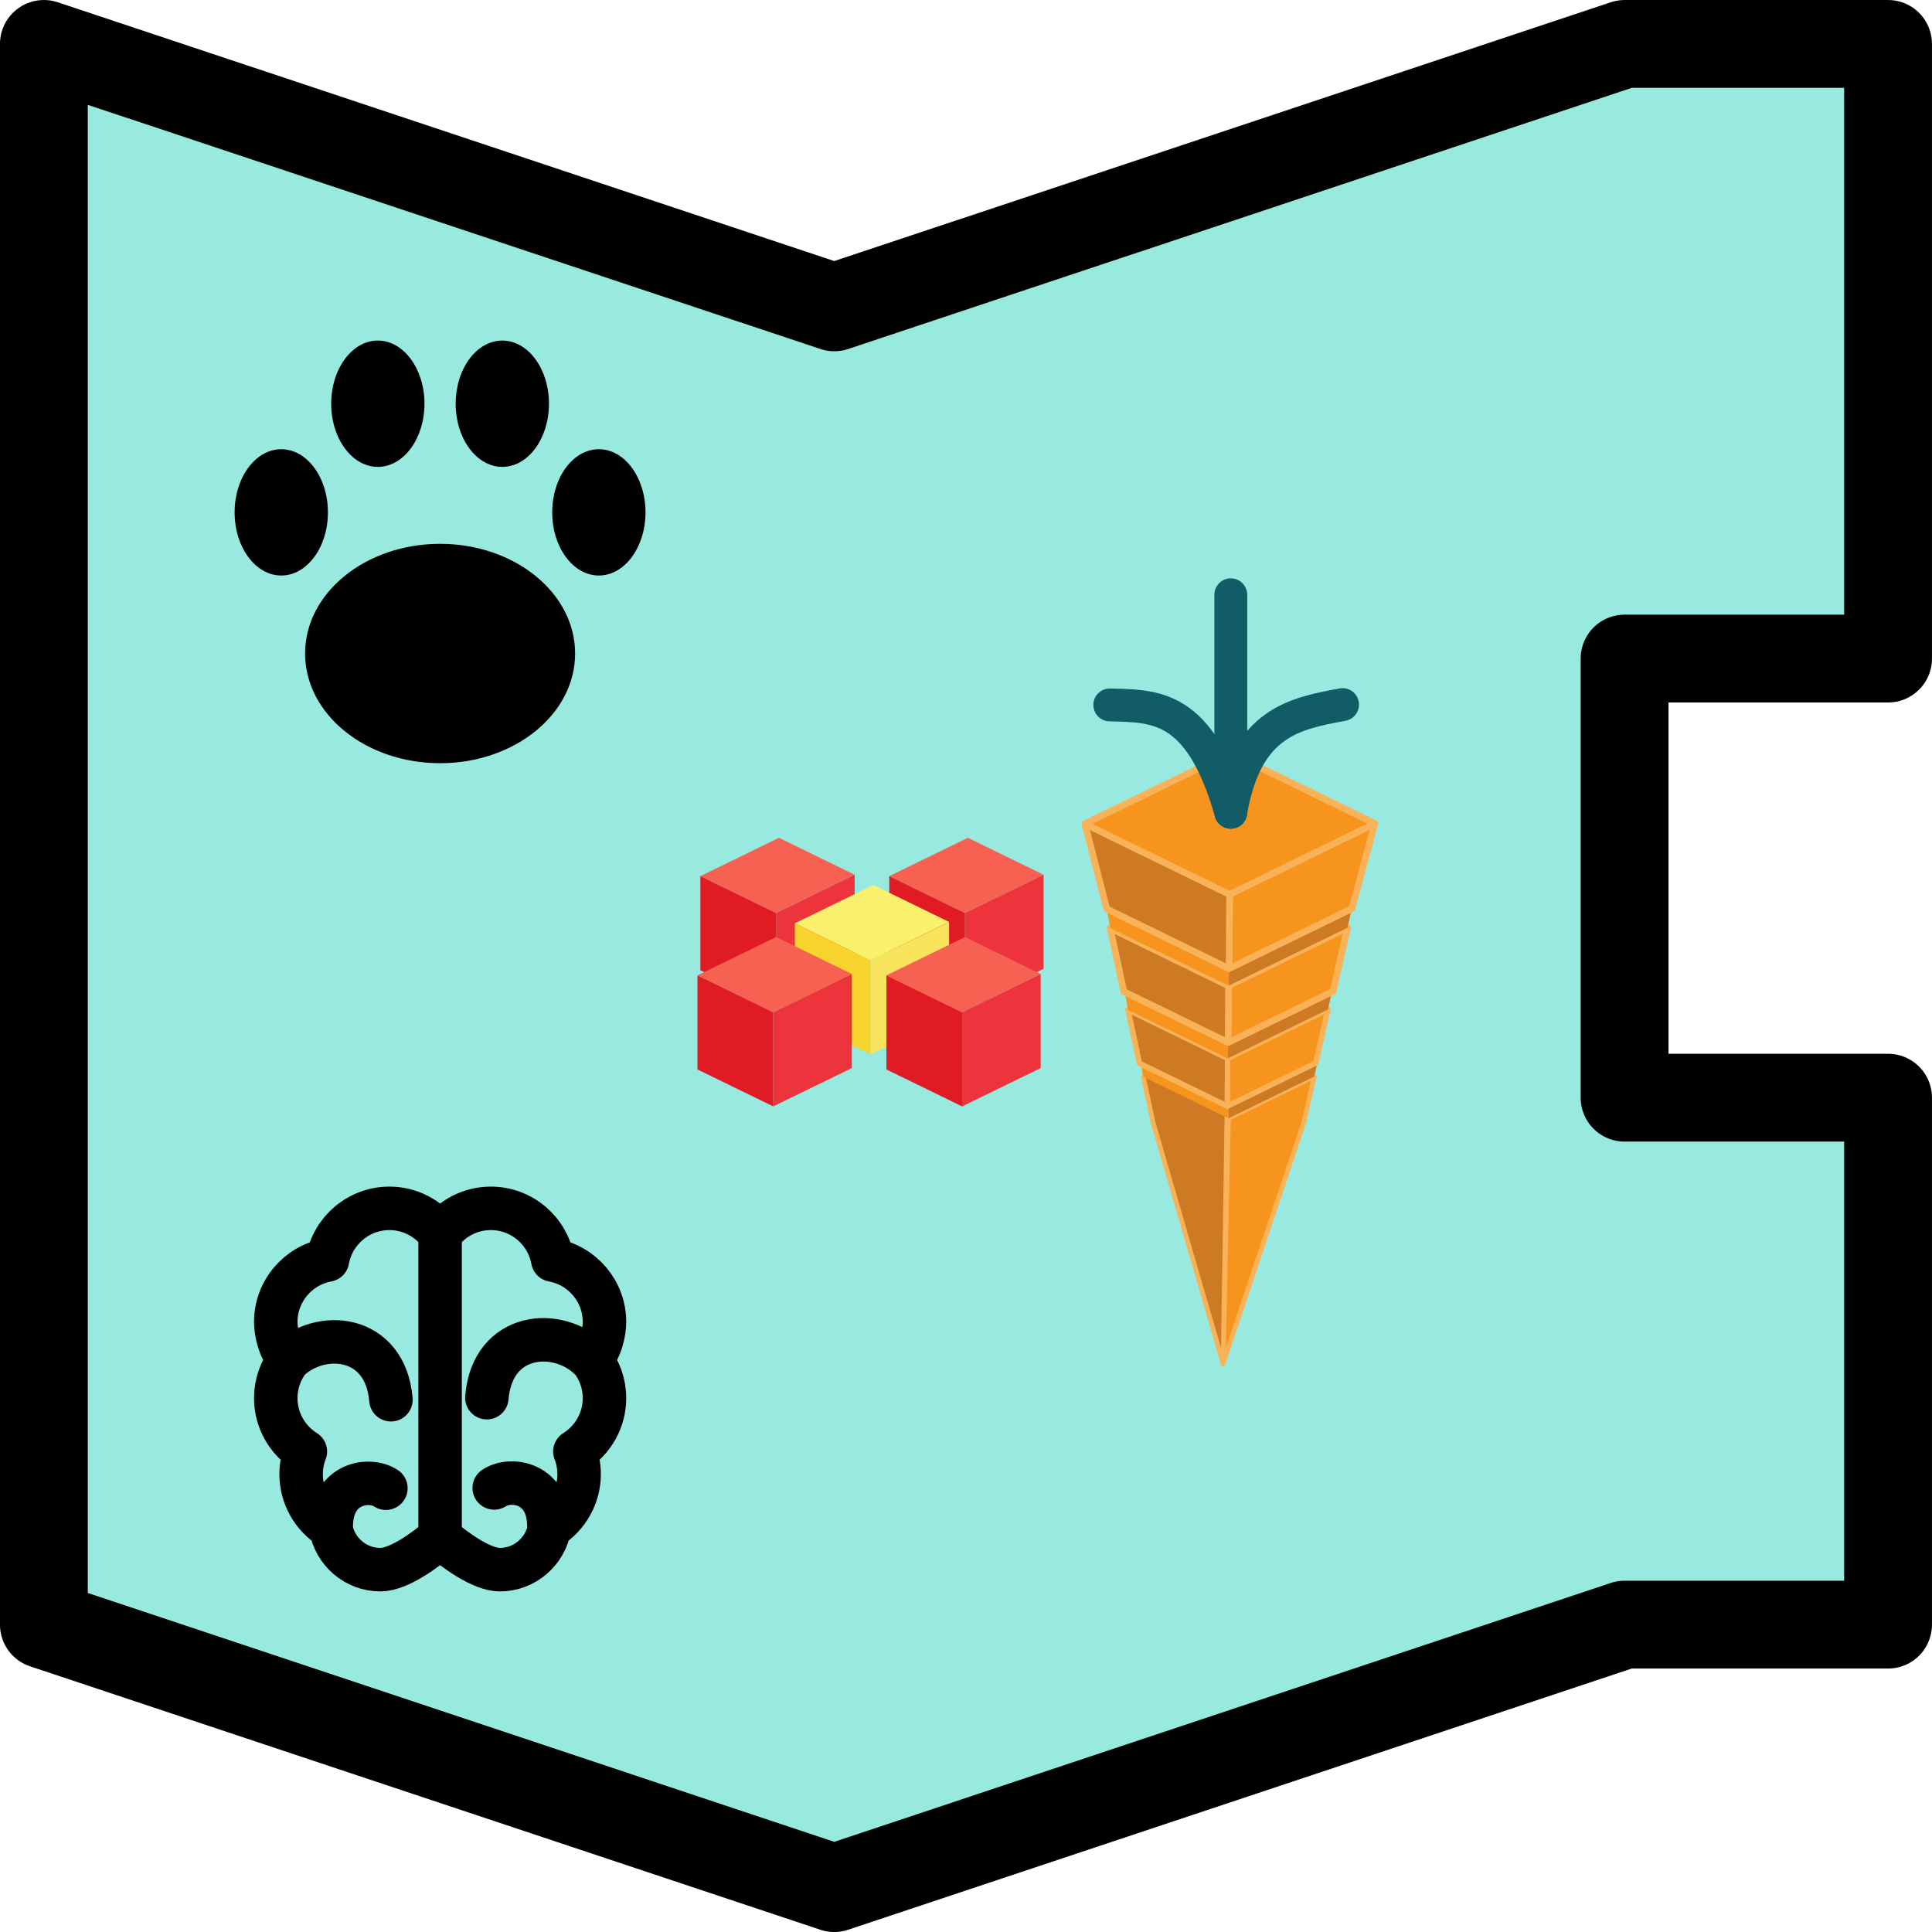
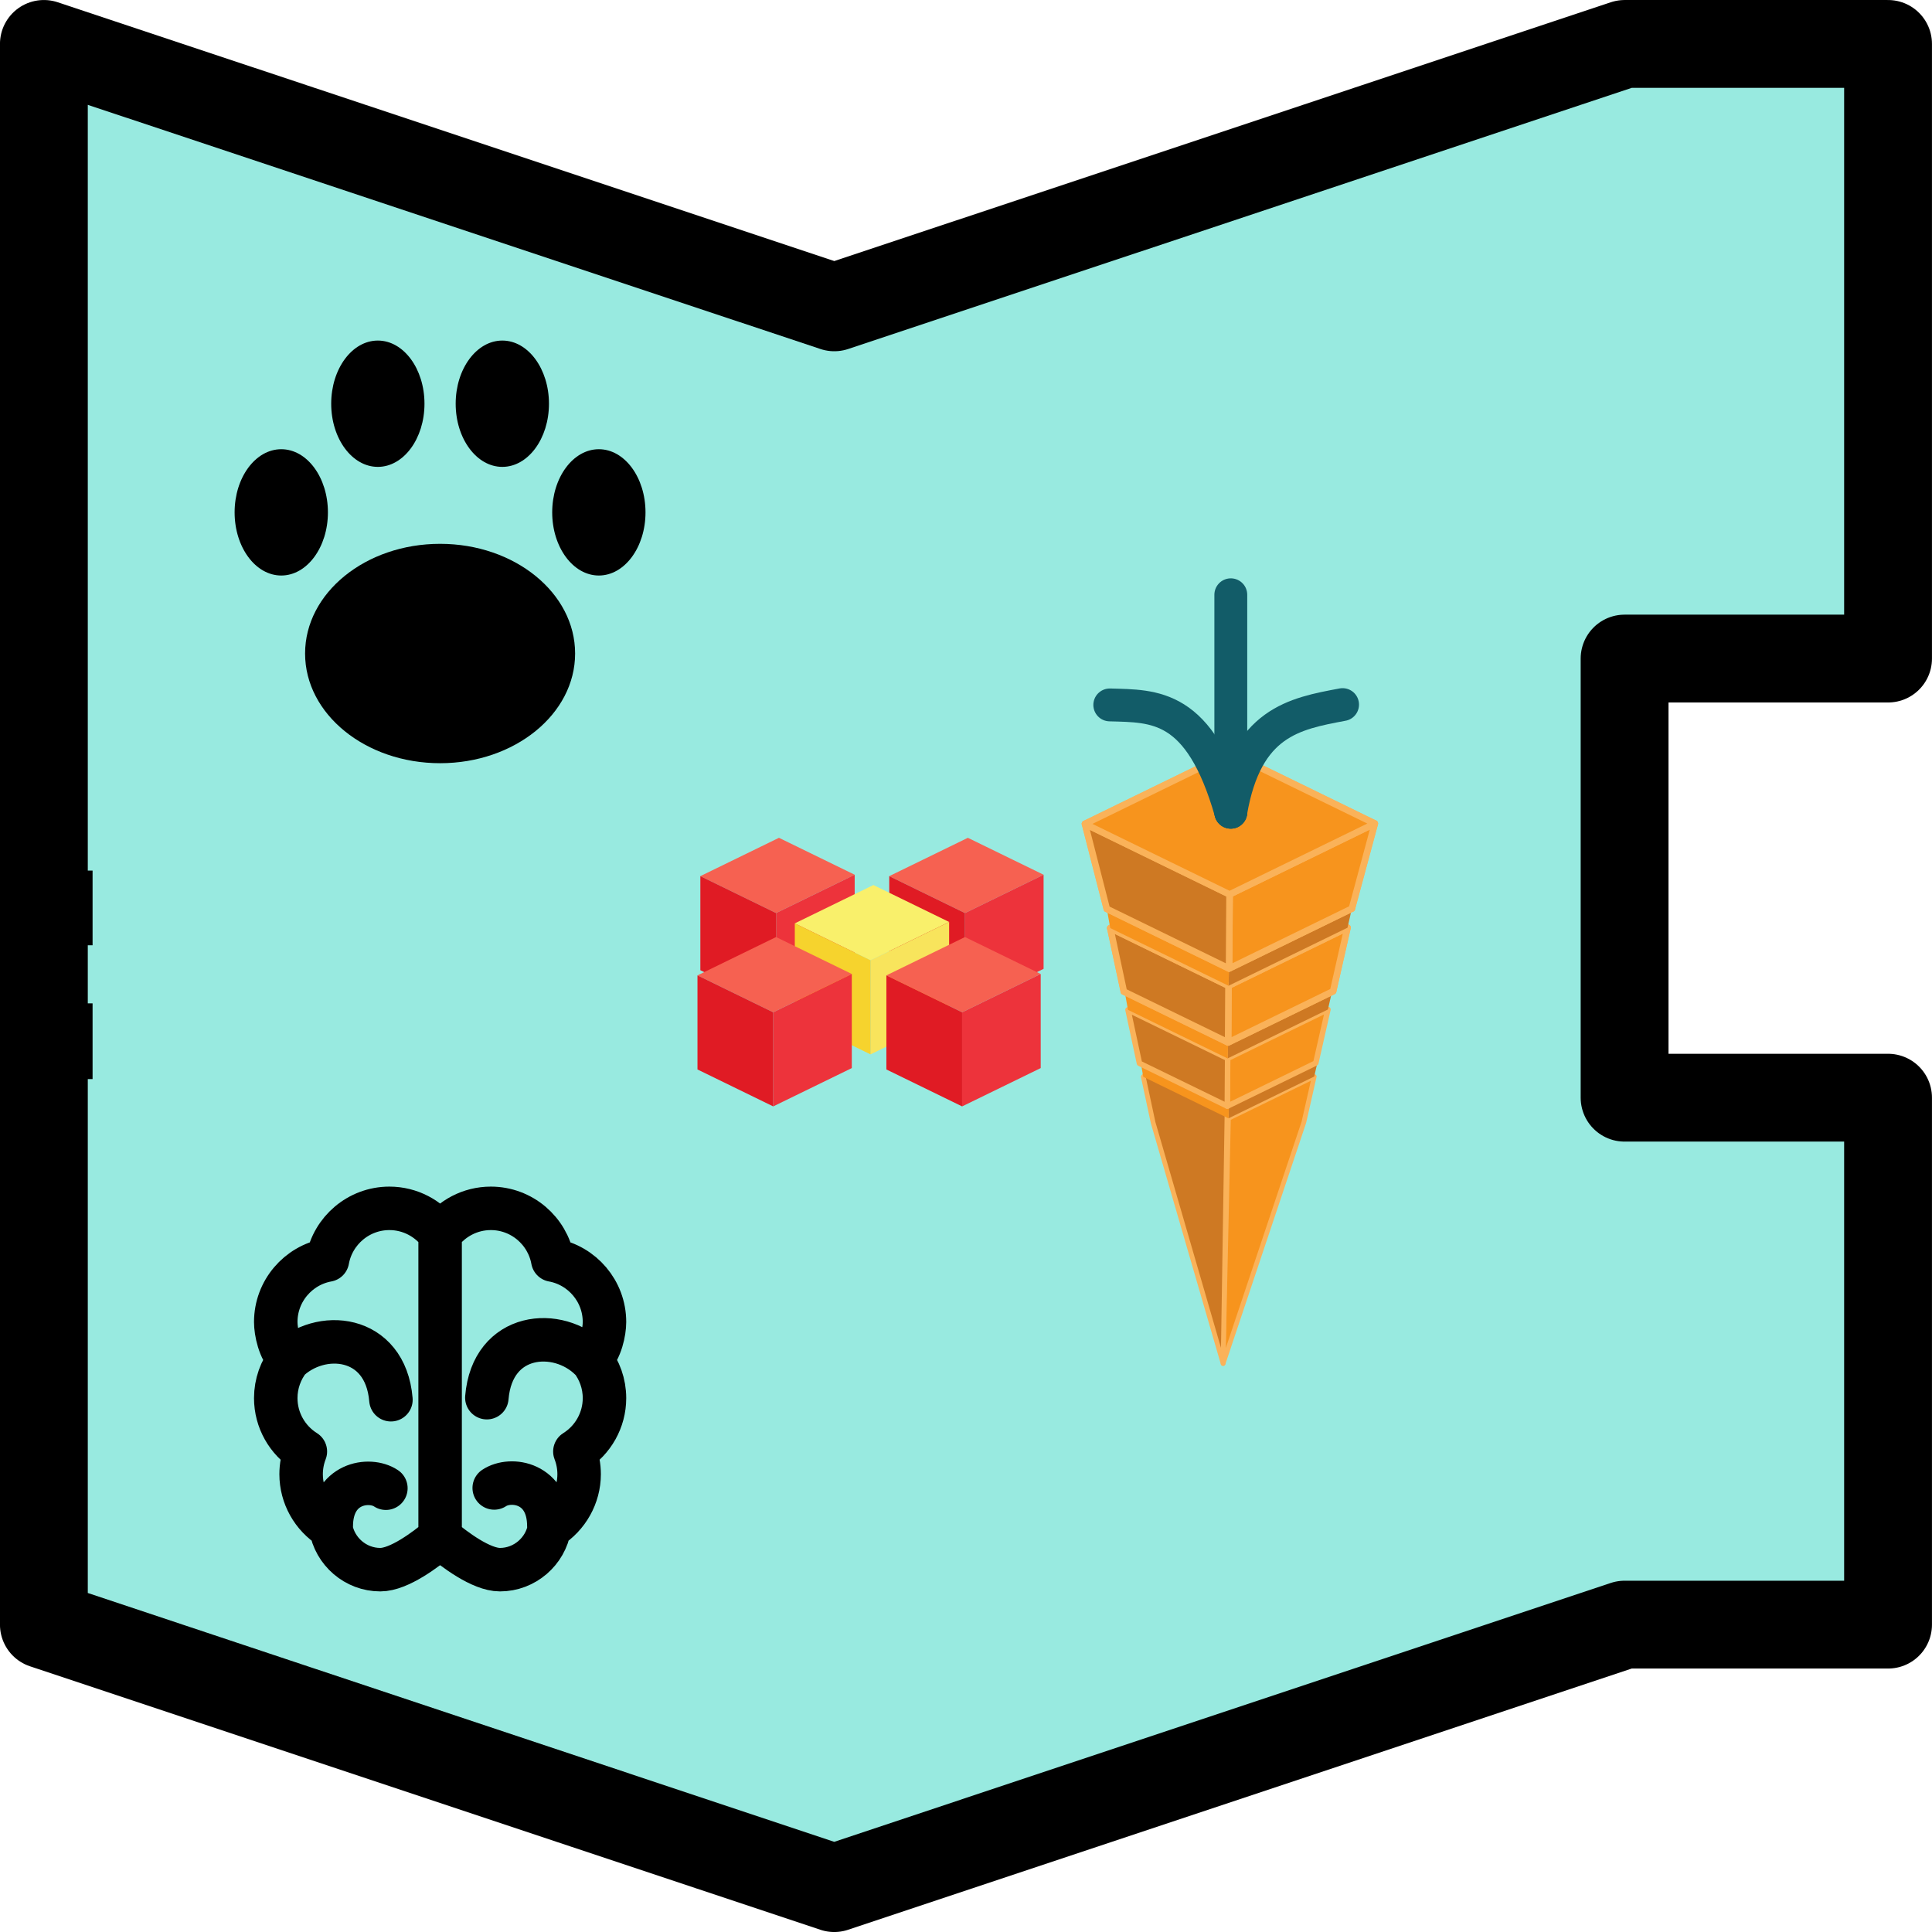
<svg xmlns="http://www.w3.org/2000/svg" width="64px" height="64px" viewBox="0 0 29.104 29.104" version="1.1" id="svg8">
  <defs id="defs2">
    </defs>
  <g id="layer1" transform="translate(3.9977112e-5,-0.2562267)">
    <path id="rect833" style="fill:#98eae0;fill-opacity:1;stroke:#000000;stroke-width:1.323;stroke-linecap:round;stroke-linejoin:round;stroke-miterlimit:4;stroke-dasharray:none;stop-color:#000000" d="M 0.661,0.918 V 24.73 l 11.906,3.969 11.906,-3.969 h 3.969 v -7.938 h -3.969 v -6.615 h 3.969 V 0.918 H 24.474 L 12.568,4.886 Z" />
-     <text xml:space="preserve" style="font-size:10.583px;line-height:1.25;font-family:sans-serif;text-align:center;word-spacing:0px;text-anchor:middle;fill:#000000;stroke-width:0.265" x="4.816" y="18.668" id="text839">
-       <tspan id="tspan837" x="4.816" y="18.668" style="font-style:normal;font-variant:normal;font-weight:bold;font-stretch:normal;font-family:sans-serif;-inkscape-font-specification:'sans-serif Bold';text-align:center;text-anchor:middle;fill:#000000;stroke-width:0.265">=</tspan>
+     <text xml:space="preserve" style="font-size:10.583px;line-height:1.25;font-family:sans-serif;text-align:center;word-spacing:0px;text-anchor:middle;fill:#000000;stroke-width:0.265" x="5.725" y="18.668" id="text839">
+       <tspan id="tspan837" x="5.725" y="18.668" style="font-style:normal;font-variant:normal;font-weight:bold;font-stretch:normal;font-family:sans-serif;-inkscape-font-specification:'sans-serif Bold';text-align:center;text-anchor:middle;fill:#000000;stroke-width:0.265">=</tspan>
    </text>
    <g id="g1238" transform="matrix(0.5960862,0,0,0.5960862,-144.8364,-137.1622)">
      <ellipse style="font-variation-settings:normal;vector-effect:none;fill:#000000;fill-opacity:1;stroke:none;stroke-width:0.227;stroke-linecap:round;stroke-linejoin:round;stroke-miterlimit:4;stroke-dasharray:none;stroke-dashoffset:0;stroke-opacity:1;stop-color:#000000" id="path1148" cx="254.101" cy="247.05" rx="3.412" ry="2.772" />
      <ellipse style="font-variation-settings:normal;vector-effect:none;fill:#000000;fill-opacity:1;stroke:none;stroke-width:0.196;stroke-linecap:round;stroke-linejoin:round;stroke-miterlimit:4;stroke-dasharray:none;stroke-dashoffset:0;stroke-opacity:1;stop-color:#000000" id="path1152-9" cx="258.113" cy="243.483" rx="1.179" ry="1.596" />
      <g id="g1216" style="fill:#000000;stroke:none;stroke-opacity:1" transform="matrix(0.2426436,0,0,0.2426436,192.4444,184.9726)">
        <ellipse style="font-variation-settings:normal;opacity:1;vector-effect:none;fill:#000000;fill-opacity:1;stroke:none;stroke-width:0.806;stroke-linecap:round;stroke-linejoin:round;stroke-miterlimit:4;stroke-dasharray:none;stroke-dashoffset:0;stroke-opacity:1;stop-color:#000000;stop-opacity:1" id="path1152" cx="260.584" cy="229.821" rx="4.858" ry="6.578" />
        <ellipse style="font-variation-settings:normal;vector-effect:none;fill:#000000;fill-opacity:1;stroke:none;stroke-width:0.806;stroke-linecap:round;stroke-linejoin:round;stroke-miterlimit:4;stroke-dasharray:none;stroke-dashoffset:0;stroke-opacity:1;stop-color:#000000" id="path1152-9-1" cx="247.619" cy="229.821" rx="4.858" ry="6.578" />
      </g>
      <ellipse style="font-variation-settings:normal;vector-effect:none;fill:#000000;fill-opacity:1;stroke:none;stroke-width:0.196;stroke-linecap:round;stroke-linejoin:round;stroke-miterlimit:4;stroke-dasharray:none;stroke-dashoffset:0;stroke-opacity:1;stop-color:#000000" id="path1152-9-1-2" cx="250.087" cy="243.483" rx="1.179" ry="1.596" />
    </g>
    <path id="path904-7" style="font-variation-settings:normal;fill:none;fill-opacity:1;stroke:#000000;stroke-width:0.655;stroke-linecap:round;stroke-linejoin:round;stroke-miterlimit:4;stroke-dasharray:none;stroke-dashoffset:0;stroke-opacity:1;stop-color:#000000" d="M 8.899,20.735 C 8.405,20.241 7.416,20.323 7.334,21.311 m 0.934,1.936 c 0,-0.659 -0.576,-0.741 -0.823,-0.576 m -2.455,0.58 c 0,-0.659 0.576,-0.741 0.823,-0.576 M 4.324,20.766 c 0.494,-0.494 1.482,-0.412 1.565,0.576 m 0.741,-2.47 v 4.529 m 2.476,-3.23 c 0,-0.465 -0.337,-0.853 -0.779,-0.933 -0.08,-0.442 -0.468,-0.779 -0.933,-0.779 -0.313,0 -0.592,0.153 -0.764,0.388 -0.173,-0.235 -0.451,-0.388 -0.764,-0.388 -0.465,0 -0.853,0.337 -0.933,0.779 -0.442,0.08 -0.779,0.468 -0.779,0.933 0,0.149 0.054,0.412 0.2,0.565 -0.125,0.161 -0.2,0.363 -0.2,0.582 0,0.331 0.173,0.633 0.446,0.804 -0.042,0.108 -0.064,0.224 -0.064,0.342 0,0.328 0.172,0.633 0.447,0.804 0.059,0.359 0.373,0.634 0.746,0.634 0.284,0 0.688,-0.306 0.901,-0.485 0.212,0.179 0.617,0.485 0.901,0.485 0.373,0 0.687,-0.276 0.746,-0.634 0.274,-0.172 0.447,-0.477 0.447,-0.804 0,-0.118 -0.022,-0.234 -0.064,-0.342 0.273,-0.171 0.446,-0.473 0.446,-0.804 0,-0.219 -0.075,-0.421 -0.2,-0.582 0.146,-0.153 0.2,-0.416 0.2,-0.565 z" />
    <g id="g522" transform="translate(-6.8e-6,0.1058332)">
      <g id="g3137" transform="translate(0.0023661)">
        <g id="g1588-36" transform="matrix(0.1344413,0,0,0.1344413,-5.029758,-1.034717)" style="stroke-width:1.518">
          <path id="path1176-5-0-7-3-9-68-5-7" style="font-variation-settings:normal;fill:#f66151;fill-opacity:1;fill-rule:evenodd;stroke:none;stroke-width:0.23;stroke-linecap:butt;stroke-linejoin:round;stroke-miterlimit:4;stroke-dasharray:none;stroke-dashoffset:0;stroke-opacity:1;stop-color:#000000" points="111.125,50.271 119.932,45.976 111.447,41.837 102.64,46.132 " transform="translate(13.22917,60.85417)" d="m 102.64,46.132 8.485,4.138 8.807,-4.295 -8.485,-4.138 z" />
          <path id="path1180-6-3-5-3-0-8-0-5" style="font-variation-settings:normal;fill:#ed333b;fill-opacity:1;fill-rule:evenodd;stroke:none;stroke-width:0.23;stroke-linecap:butt;stroke-linejoin:round;stroke-miterlimit:4;stroke-dasharray:none;stroke-dashoffset:0;stroke-opacity:1;stop-color:#000000" points="111.125,60.814 119.932,56.518 119.932,45.976 111.125,50.271 " transform="translate(13.22917,60.85417)" d="m 111.125,50.271 v 10.543 l 8.807,-4.295 v -10.543 z" />
          <path id="path1178-2-7-7-3-4-4-4-3" style="font-variation-settings:normal;fill:#e01b24;fill-opacity:1;fill-rule:evenodd;stroke:none;stroke-width:0.23;stroke-linecap:butt;stroke-linejoin:round;stroke-miterlimit:4;stroke-dasharray:none;stroke-dashoffset:0;stroke-opacity:1;stop-color:#000000" points="111.125,50.271 111.125,60.814 102.64,56.675 102.64,46.132 " transform="translate(13.22917,60.85417)" d="m 102.64,46.132 8.485,4.138 v 10.543 l -8.485,-4.138 z" />
          <path id="path1176-5-0-7-3-9-9-8-5" style="fill:#f66151;fill-opacity:1;fill-rule:evenodd;stroke:none;stroke-width:0.23;stroke-linecap:round;stroke-linejoin:round;stop-color:#000000" points="132.292,50.271 141.098,45.976 132.613,41.837 123.807,46.132 " transform="translate(13.22917,60.85417)" d="m 123.807,46.132 8.485,4.138 8.807,-4.295 -8.485,-4.138 z" />
          <path id="path1180-6-3-5-3-0-3-7-6" style="fill:#ed333b;fill-opacity:1;fill-rule:evenodd;stroke:none;stroke-width:0.23;stroke-linecap:round;stroke-linejoin:round;stop-color:#000000" points="132.292,60.814 141.098,56.518 141.098,45.976 132.292,50.271 " transform="translate(13.22917,60.85417)" d="m 132.292,50.271 v 10.543 l 8.807,-4.295 v -10.543 z" />
          <path id="path1178-2-7-7-3-4-6-1-2" style="fill:#e01b24;fill-opacity:1;fill-rule:evenodd;stroke:none;stroke-width:0.349;stroke-linecap:round;stroke-linejoin:round;stop-color:#000000" d="m 137.036,106.987 8.485,4.138 v 10.543 l -8.485,-4.138 z" />
          <path id="path1176-5-0-7-3-9-7-7-9" style="fill:#f9f06b;fill-opacity:1;fill-rule:evenodd;stroke:none;stroke-width:0.23;stroke-linecap:round;stroke-linejoin:round;stop-color:#000000" points="121.708,55.562 130.515,51.267 122.03,47.129 113.223,51.424 " transform="translate(13.22917,60.85417)" d="m 113.223,51.424 8.485,4.138 8.807,-4.295 -8.485,-4.138 z" />
          <path id="path1180-6-3-5-3-0-9-2-1" style="fill:#f8e45c;fill-opacity:1;fill-rule:evenodd;stroke:none;stroke-width:0.23;stroke-linecap:round;stroke-linejoin:round;stop-color:#000000" points="121.708,66.105 130.515,61.81 130.515,51.267 121.708,55.562 " transform="translate(13.22917,60.85417)" d="m 121.708,55.562 v 10.543 l 8.807,-4.295 v -10.543 z" />
          <path id="path1178-2-7-7-3-4-2-7-2" style="fill:#f6d32d;fill-opacity:1;fill-rule:evenodd;stroke:none;stroke-width:0.23;stroke-linecap:round;stroke-linejoin:round;stop-color:#000000" points="121.708,55.562 121.708,66.105 113.223,61.967 113.223,51.424 " transform="translate(13.22917,60.85417)" d="m 113.223,51.424 8.485,4.138 v 10.543 l -8.485,-4.138 z" />
          <path id="path1176-5-0-7-3-9-5-2-7" style="font-variation-settings:normal;fill:#f66151;fill-opacity:1;fill-rule:evenodd;stroke:none;stroke-width:0.23;stroke-linecap:butt;stroke-linejoin:round;stroke-miterlimit:4;stroke-dasharray:none;stroke-dashoffset:0;stroke-opacity:1;stop-color:#000000" points="131.97,61.391 140.777,57.095 132.292,52.957 123.485,57.252 " transform="translate(13.22917,60.85417)" d="m 123.485,57.252 8.485,4.138 8.807,-4.295 -8.485,-4.138 z" />
          <path id="path1180-6-3-5-3-0-0-2-0" style="font-variation-settings:normal;fill:#ed333b;fill-opacity:1;fill-rule:evenodd;stroke:none;stroke-width:0.23;stroke-linecap:butt;stroke-linejoin:round;stroke-miterlimit:4;stroke-dasharray:none;stroke-dashoffset:0;stroke-opacity:1;stop-color:#000000" points="131.97,71.934 140.777,67.638 140.777,57.095 131.97,61.391 " transform="translate(13.22917,60.85417)" d="m 131.97,61.391 v 10.543 l 8.807,-4.295 v -10.543 z" />
          <path id="path1178-2-7-7-3-4-3-6-9" style="font-variation-settings:normal;fill:#e01b24;fill-opacity:1;fill-rule:evenodd;stroke:none;stroke-width:0.23;stroke-linecap:butt;stroke-linejoin:round;stroke-miterlimit:4;stroke-dasharray:none;stroke-dashoffset:0;stroke-opacity:1;stop-color:#000000" points="131.97,61.391 131.97,71.934 123.485,67.795 123.485,57.252 " transform="translate(13.22917,60.85417)" d="m 123.485,57.252 8.485,4.138 v 10.543 l -8.485,-4.138 z" />
          <path id="path1176-5-0-7-3-9-6-1-3" style="font-variation-settings:normal;fill:#f66151;fill-opacity:1;fill-rule:evenodd;stroke:none;stroke-width:0.23;stroke-linecap:butt;stroke-linejoin:round;stroke-miterlimit:4;stroke-dasharray:none;stroke-dashoffset:0;stroke-opacity:1;stop-color:#000000" points="110.803,61.391 119.61,57.095 111.125,52.957 102.318,57.252 " transform="translate(13.22917,60.85417)" d="m 102.318,57.252 8.485,4.138 8.807,-4.295 -8.485,-4.138 z" />
          <path id="path1180-6-3-5-3-0-5-0-6" style="font-variation-settings:normal;fill:#ed333b;fill-opacity:1;fill-rule:evenodd;stroke:none;stroke-width:0.23;stroke-linecap:butt;stroke-linejoin:round;stroke-miterlimit:4;stroke-dasharray:none;stroke-dashoffset:0;stroke-opacity:1;stop-color:#000000" points="110.803,71.934 119.61,67.638 119.61,57.095 110.803,61.391 " transform="translate(13.22917,60.85417)" d="m 110.803,61.391 v 10.543 l 8.807,-4.295 v -10.543 z" />
          <path id="path1178-2-7-7-3-4-69-6-0" style="font-variation-settings:normal;fill:#e01b24;fill-opacity:1;fill-rule:evenodd;stroke:none;stroke-width:0.23;stroke-linecap:butt;stroke-linejoin:round;stroke-miterlimit:4;stroke-dasharray:none;stroke-dashoffset:0;stroke-opacity:1;stop-color:#000000" points="110.803,61.391 110.803,71.934 102.318,67.795 102.318,57.252 " transform="translate(13.22917,60.85417)" d="m 102.318,57.252 8.485,4.138 v 10.543 l -8.485,-4.138 z" />
        </g>
        <g id="g4386-7-7-1-6" transform="matrix(0.8153746,0,0,0.8153746,21.664,56.72311)" style="stroke-width:0.819">
          <g id="g4137-59-7-4-0-2" transform="matrix(0.7176876,0,0,0.7176876,-0.7342595,24.33837)" style="stroke-width:0.819">
            <path d="m -4.516,-95.487 2.079,-6.21 0.267,-1.178 -2.208,1.077 z" style="fill:#f7941d;fill-opacity:1;fill-rule:evenodd;stroke:#fab259;stroke-width:0.121;stroke-linecap:round;stroke-linejoin:round;stroke-miterlimit:4;stroke-dasharray:none;stroke-opacity:1" id="path3218-7-0-4-1-1-8-6" />
            <path d="m -6.318,-101.69 -0.252,-1.178 2.211,-2.687 -0.157,10.069 z" style="fill:#ce7923;fill-opacity:1;fill-rule:evenodd;stroke:#fab259;stroke-width:0.121;stroke-linecap:round;stroke-linejoin:round;stroke-miterlimit:4;stroke-dasharray:none;stroke-opacity:1" id="path3220-4-6-9-1-8-5-1" />
            <path style="fill:#ce7923;fill-opacity:1;stroke:none;stroke-width:0.006px;stroke-linecap:butt;stroke-linejoin:miter;stroke-opacity:1" d="m -4.367,-102.118 -0.011,0.32 2.208,-1.077 0.081,-0.354 z" id="path8199-2-3-8-0-5-5-0-8" />
            <path style="fill:#f7941d;fill-opacity:1;stroke:none;stroke-width:0.006px;stroke-linecap:butt;stroke-linejoin:miter;stroke-opacity:1" d="m -4.378,-101.798 0.011,-0.32 -2.268,-1.106 0.064,0.357 2.193,1.069" id="path8201-6-0-9-91-9-9-6-7" />
          </g>
          <g id="g4137-7-7-4-9" transform="matrix(0.8394369,0,0,0.8394369,-0.2170871,35.62498)" style="stroke-width:0.819">
            <path d="m -4.384,-100.747 1.947,-0.95 0.267,-1.178 -2.208,1.077 z" style="fill:#f7941d;fill-opacity:1;fill-rule:evenodd;stroke:#fab259;stroke-width:0.121;stroke-linecap:round;stroke-linejoin:round;stroke-miterlimit:4;stroke-dasharray:none;stroke-opacity:1" id="path3218-7-0-7-53-6-2" />
            <path d="m -6.318,-101.69 -0.252,-1.178 2.193,1.069 -0.007,1.051 z" style="fill:#ce7923;fill-opacity:1;fill-rule:evenodd;stroke:#fab259;stroke-width:0.121;stroke-linecap:round;stroke-linejoin:round;stroke-miterlimit:4;stroke-dasharray:none;stroke-opacity:1" id="path3220-4-6-6-8-2-0" />
            <path style="fill:#ce7923;fill-opacity:1;stroke:none;stroke-width:0.006px;stroke-linecap:butt;stroke-linejoin:miter;stroke-opacity:1" d="m -4.367,-102.118 -0.011,0.32 2.208,-1.077 0.081,-0.354 z" id="path8199-2-3-8-7-83-5-2" />
            <path style="fill:#f7941d;fill-opacity:1;stroke:none;stroke-width:0.006px;stroke-linecap:butt;stroke-linejoin:miter;stroke-opacity:1" d="m -4.378,-101.798 0.011,-0.32 -2.268,-1.106 0.064,0.357 2.193,1.069" id="path8201-6-0-9-3-1-8-3" />
          </g>
          <path d="m -5.809,-51.063 1.94,-0.946 0.008,-1.3 -2.199,1.073 z" style="fill:#3e9150;fill-opacity:1;fill-rule:evenodd;stroke:#fab259;stroke-width:0.121;stroke-linecap:round;stroke-linejoin:round;stroke-miterlimit:4;stroke-dasharray:none;stroke-opacity:1" id="path3212-2-6-89-6-7" />
          <path d="m -3.869,-52.009 0.008,-1.3 2.184,1.065 -0.266,1.174 z" style="fill:#b0dc66;fill-opacity:1;fill-rule:evenodd;stroke:#fab259;stroke-width:0.121;stroke-linecap:round;stroke-linejoin:round;stroke-miterlimit:4;stroke-dasharray:none;stroke-opacity:1" id="path3214-5-5-6-2-5" />
          <path d="m -5.809,-51.063 1.94,-0.946 1.926,0.94 -1.94,0.946 z" style="fill:#dadf55;fill-opacity:1;fill-rule:evenodd;stroke:#fab259;stroke-width:0.121;stroke-linecap:round;stroke-linejoin:round;stroke-miterlimit:4;stroke-dasharray:none;stroke-opacity:1" id="path3216-4-6-4-8-9" />
          <path d="m -3.883,-50.123 1.94,-0.946 0.266,-1.174 -2.199,1.073 z" style="fill:#f7941d;fill-opacity:1;fill-rule:evenodd;stroke:#fab259;stroke-width:0.121;stroke-linecap:round;stroke-linejoin:round;stroke-miterlimit:4;stroke-dasharray:none;stroke-opacity:1" id="path3218-7-3-33-4-2" />
          <path d="m -5.809,-51.063 -0.251,-1.173 2.184,1.065 -0.006,1.047 z" style="fill:#ce7923;fill-opacity:1;fill-rule:evenodd;stroke:#fab259;stroke-width:0.121;stroke-linecap:round;stroke-linejoin:round;stroke-miterlimit:4;stroke-dasharray:none;stroke-opacity:1" id="path3220-4-9-3-7-2" />
          <path d="m -6.06,-52.236 2.199,-1.073 2.184,1.065 -2.199,1.073 z" style="fill:#f7941d;fill-opacity:1;fill-rule:evenodd;stroke:#fab259;stroke-width:0.121;stroke-linecap:round;stroke-linejoin:round;stroke-miterlimit:4;stroke-dasharray:none;stroke-opacity:1" id="path3222-4-4-8-2-8" />
          <path style="fill:#ce7923;fill-opacity:1;stroke:none;stroke-width:0.006px;stroke-linecap:butt;stroke-linejoin:miter;stroke-opacity:1" d="m -3.865,-51.489 -0.011,0.319 2.199,-1.073 0.081,-0.353 z" id="path8199-2-3-81-6-4-9" />
          <path style="fill:#f7941d;fill-opacity:1;stroke:none;stroke-width:0.006px;stroke-linecap:butt;stroke-linejoin:miter;stroke-opacity:1" d="m -3.876,-51.17 0.011,-0.319 -2.259,-1.102 0.064,0.355 2.184,1.065" id="path8201-6-0-2-0-0-7" />
          <path d="m -6.124,-52.591 2.269,-1.107 0.011,-1.773 -2.683,1.309 z" style="fill:#3e9150;fill-opacity:1;fill-rule:evenodd;stroke:#fab259;stroke-width:0.121;stroke-linecap:round;stroke-linejoin:round;stroke-miterlimit:4;stroke-dasharray:none;stroke-opacity:1" id="path3232-7-9-48-6-3" />
          <path d="m -3.855,-53.698 0.011,-1.773 2.671,1.303 -0.424,1.572 z" style="fill:#b0dc66;fill-opacity:1;fill-rule:evenodd;stroke:#fab259;stroke-width:0.121;stroke-linecap:round;stroke-linejoin:round;stroke-miterlimit:4;stroke-dasharray:none;stroke-opacity:1" id="path3234-8-3-8-2-6" />
          <path d="m -6.124,-52.591 2.269,-1.107 2.259,1.102 -2.269,1.107 z" style="fill:#dadf55;fill-opacity:1;fill-rule:evenodd;stroke:#fab259;stroke-width:0.121;stroke-linecap:round;stroke-linejoin:round;stroke-miterlimit:4;stroke-dasharray:none;stroke-opacity:1" id="path3236-6-9-8-9-1" />
          <path d="m -3.865,-51.489 2.269,-1.107 0.424,-1.572 -2.683,1.309 z" style="fill:#f7941d;fill-opacity:1;fill-rule:evenodd;stroke:#fab259;stroke-width:0.121;stroke-linecap:round;stroke-linejoin:round;stroke-miterlimit:4;stroke-dasharray:none;stroke-opacity:1" id="path3238-8-0-9-9-2" />
          <path d="m -6.124,-52.591 -0.403,-1.571 2.671,1.303 -0.009,1.37 z" style="fill:#ce7923;fill-opacity:1;fill-rule:evenodd;stroke:#fab259;stroke-width:0.121;stroke-linecap:round;stroke-linejoin:round;stroke-miterlimit:4;stroke-dasharray:none;stroke-opacity:1" id="path3240-8-8-7-0-9" />
          <path d="m -6.527,-54.161 2.683,-1.309 2.671,1.303 -2.683,1.309 z" style="fill:#f7941d;fill-opacity:1;fill-rule:evenodd;stroke:#fab259;stroke-width:0.121;stroke-linecap:round;stroke-linejoin:round;stroke-miterlimit:4;stroke-dasharray:none;stroke-opacity:1" id="path3242-4-8-76-8-3" />
          <path style="fill:none;stroke:#125c68;stroke-width:0.607;stroke-linecap:round;stroke-linejoin:round;stroke-miterlimit:4;stroke-dasharray:none;stroke-opacity:1" d="m -3.833,-58.394 v 4.018" id="path8697-1-3-5-4-1-1" />
          <path style="fill:none;stroke:#125c68;stroke-width:0.607;stroke-linecap:round;stroke-linejoin:round;stroke-miterlimit:4;stroke-dasharray:none;stroke-opacity:1" d="m -1.768,-56.365 c -0.889,0.167 -1.781,0.325 -2.066,1.988" id="path8699-8-1-0-3-3-9" />
          <path style="fill:none;stroke:#125c68;stroke-width:0.607;stroke-linecap:round;stroke-linejoin:round;stroke-miterlimit:4;stroke-dasharray:none;stroke-opacity:1" d="m -6.069,-56.359 c 0.827,0.024 1.663,-0.024 2.236,1.982" id="path8701-7-4-9-0-1-4" />
        </g>
      </g>
    </g>
  </g>
</svg>
